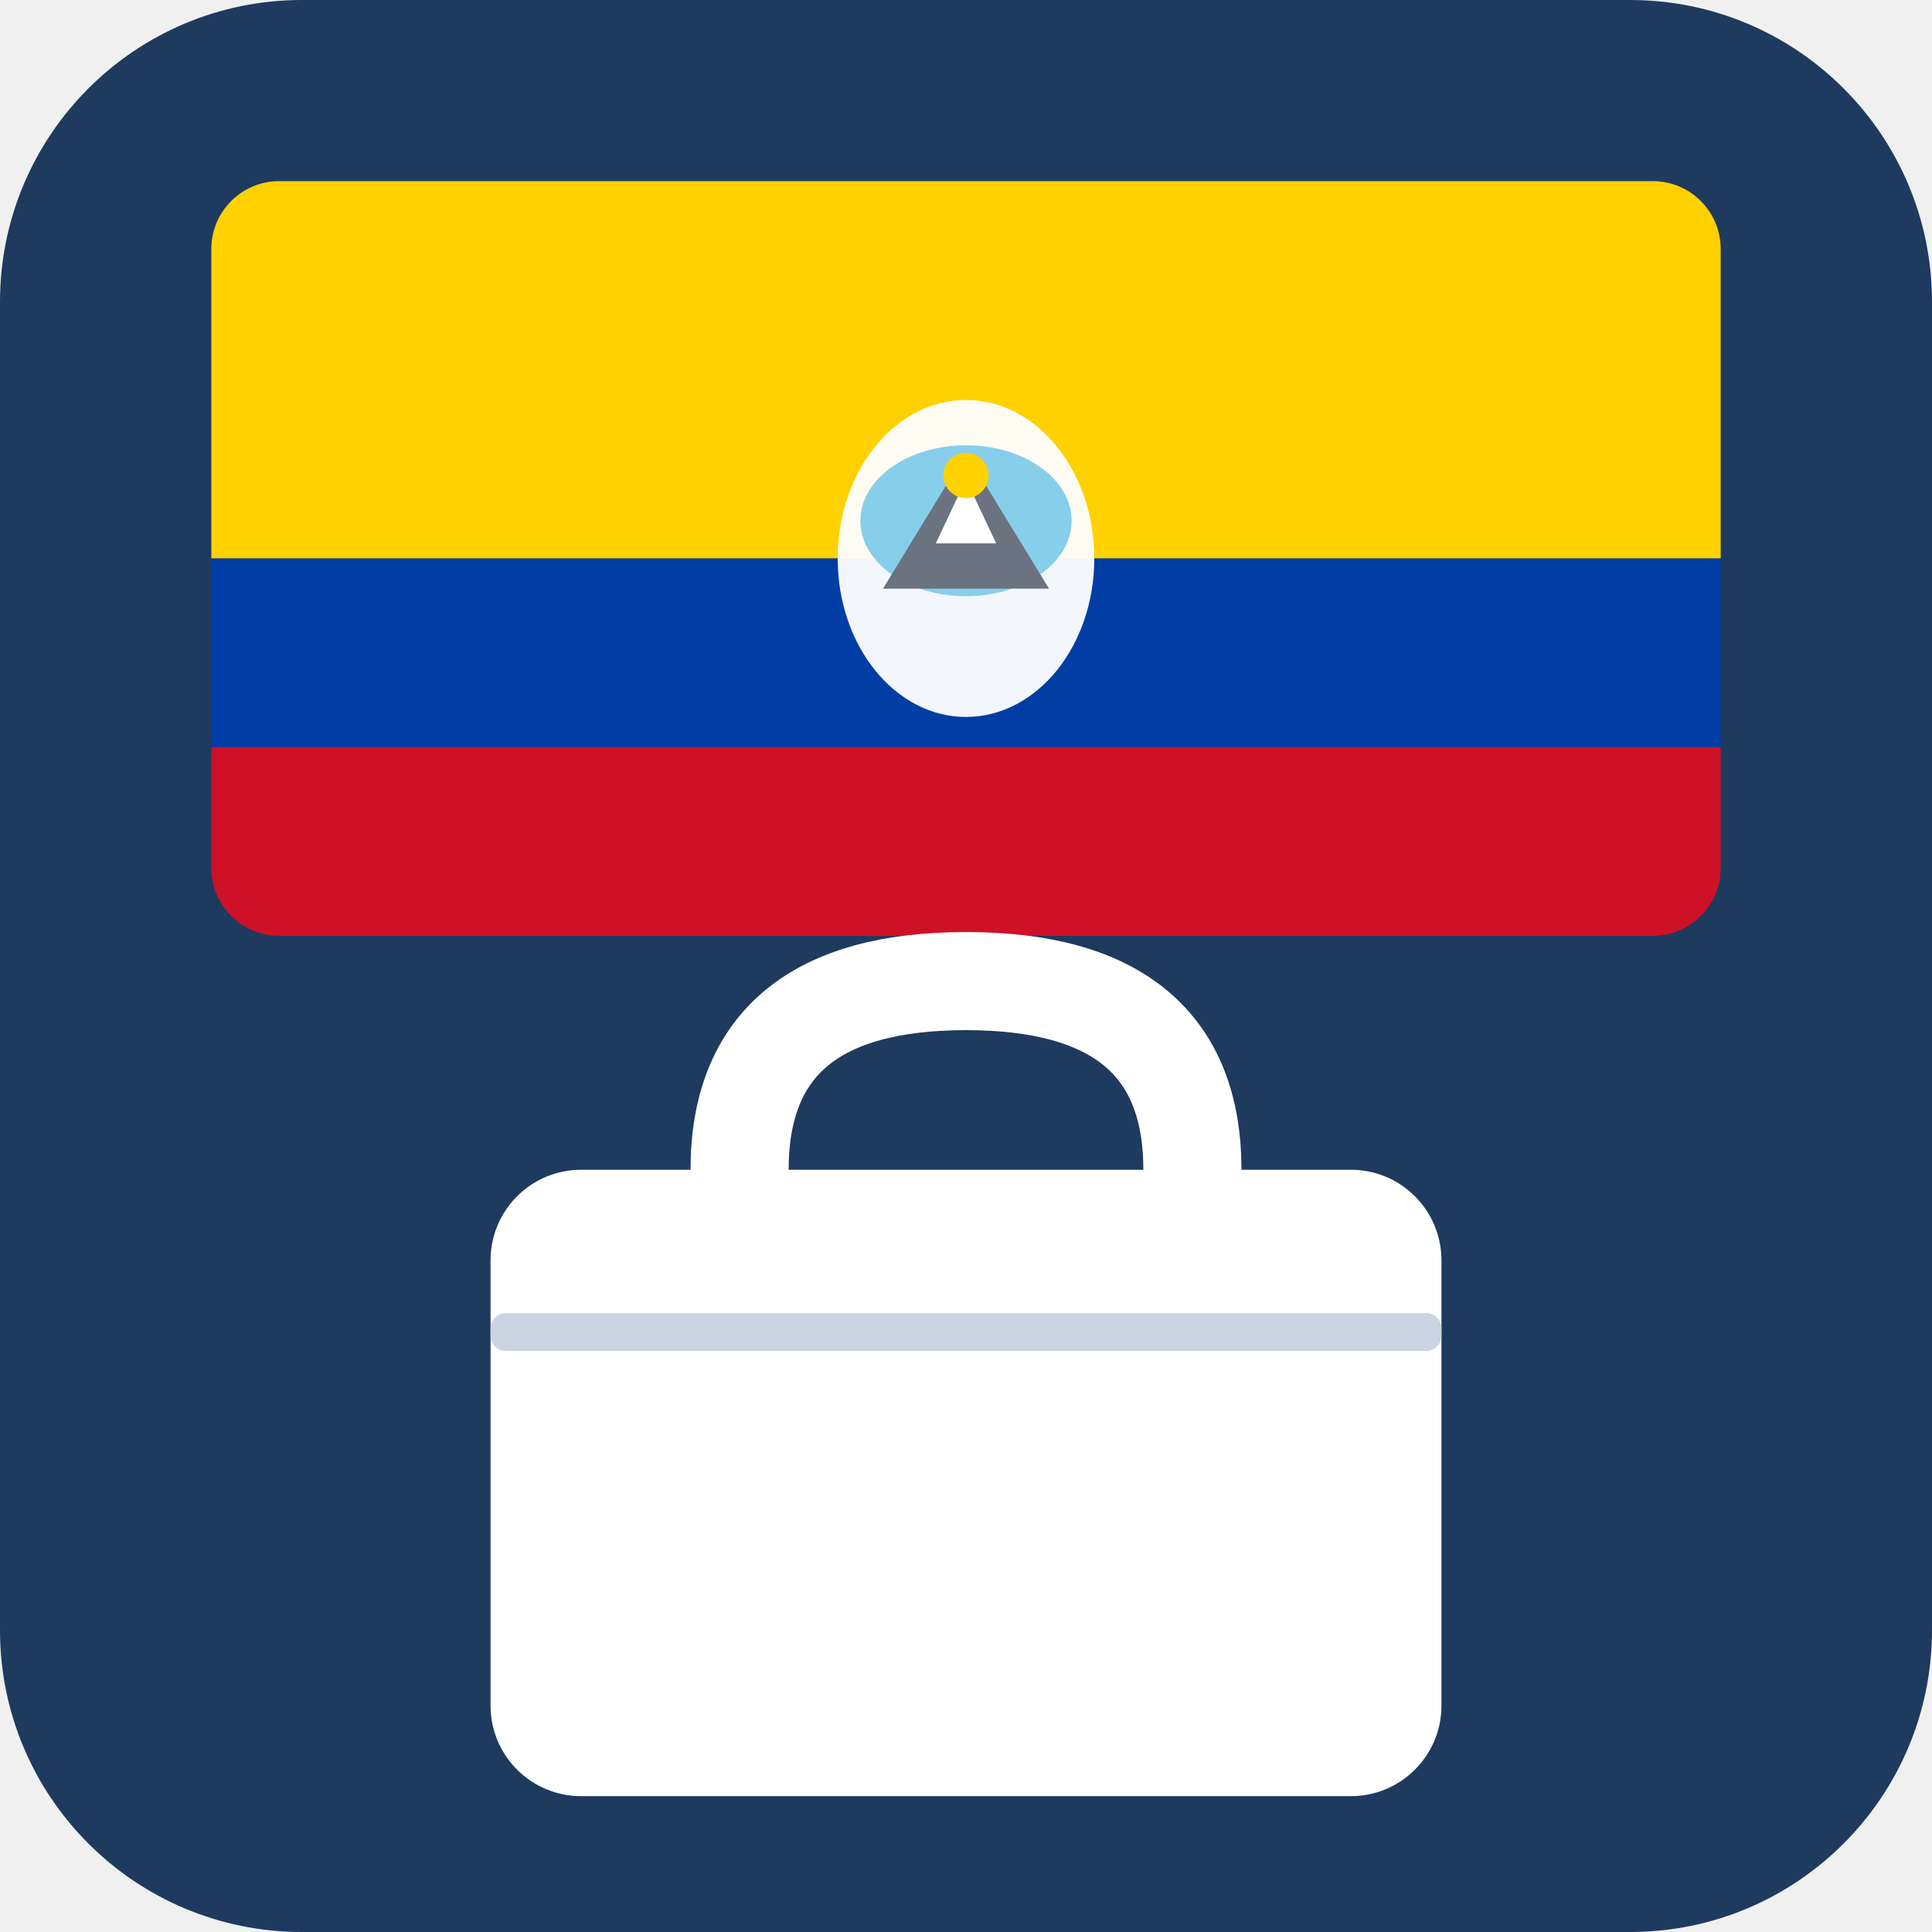
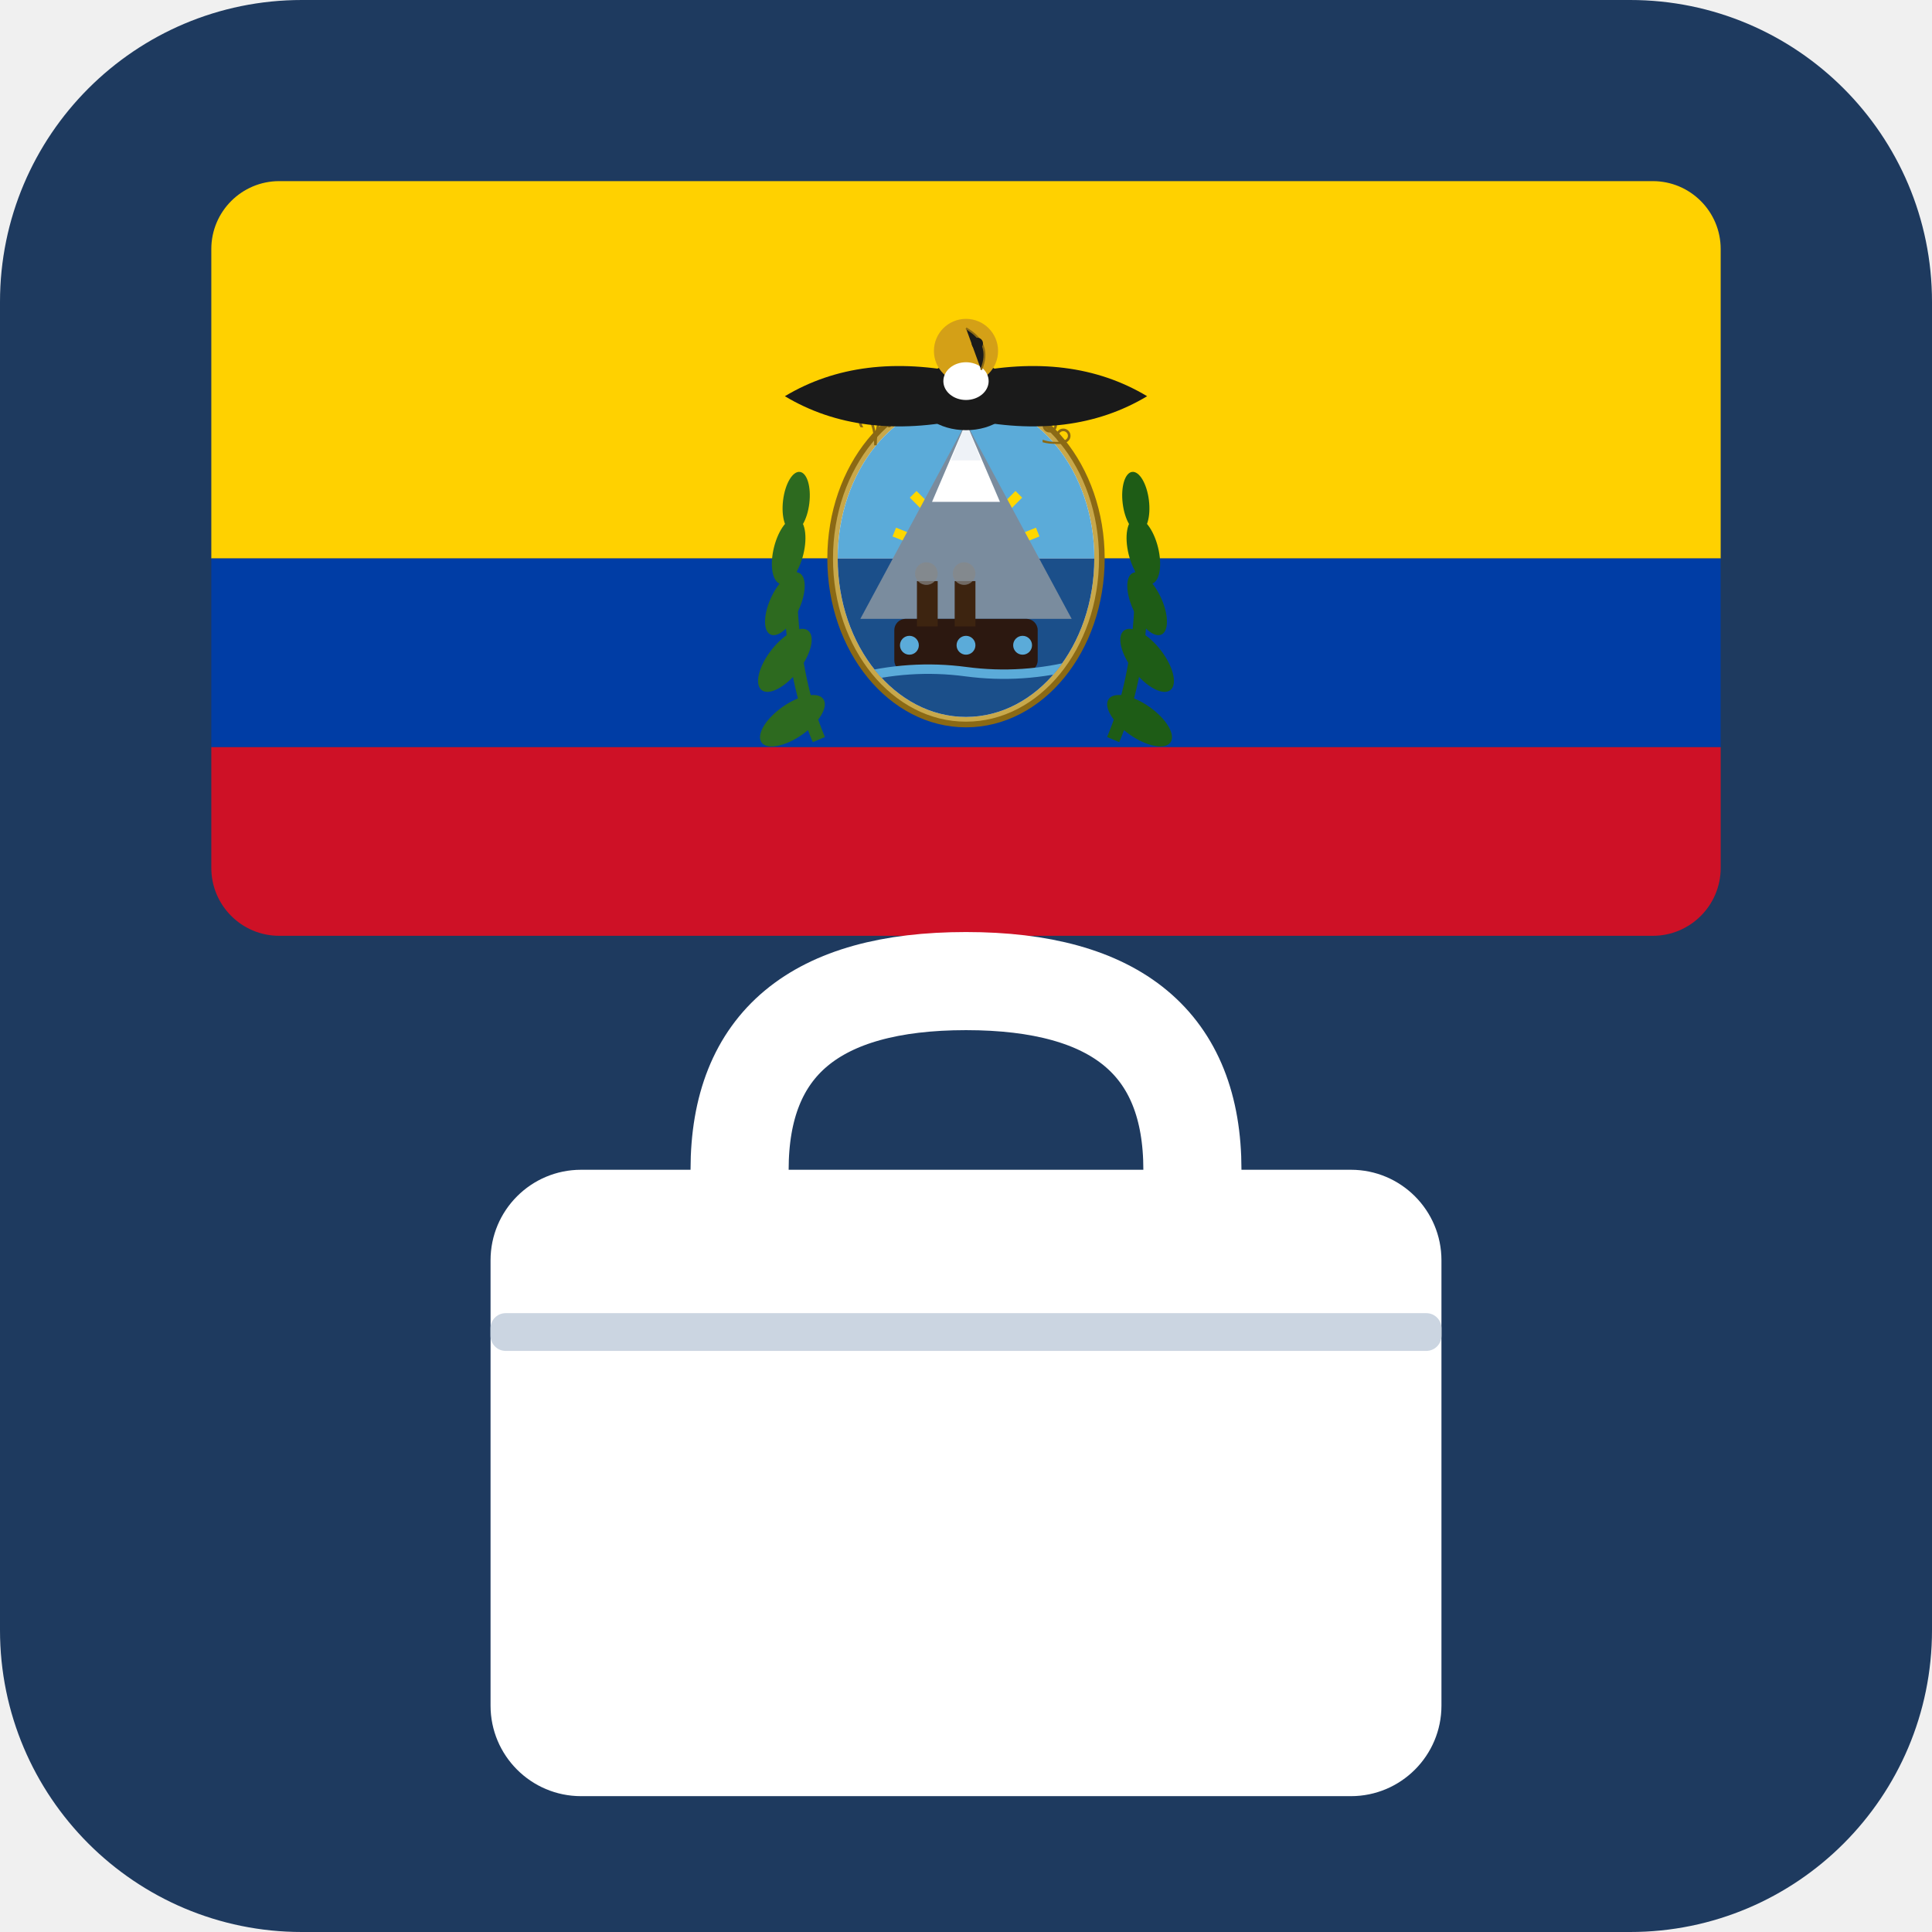
<svg xmlns="http://www.w3.org/2000/svg" viewBox="0 0 512 512" width="512" height="512">
  <rect width="512" height="512" rx="80" fill="#1E3A5F" />
  <clipPath id="flag512">
    <rect x="56" y="48" width="400" height="200" rx="18" />
  </clipPath>
  <g clip-path="url(#flag512)">
    <rect x="56" y="48" width="400" height="100" fill="#FFD100" />
    <rect x="56" y="148" width="400" height="50" fill="#003DA5" />
    <rect x="56" y="198" width="400" height="50" fill="#CE1126" />
  </g>
-   <ellipse cx="256" cy="148" rx="34" ry="42" fill="white" opacity="0.95" />
-   <ellipse cx="256" cy="138" rx="28" ry="20" fill="#87CEEB" />
-   <polygon points="256,120 234,156 278,156" fill="#6B7280" />
-   <polygon points="256,127 248,144 264,144" fill="white" />
-   <circle cx="256" cy="126" r="6" fill="#FFD100" />
+   <defs>
+     <clipPath id="ov512">
+       <ellipse cx="256" cy="148" rx="34" ry="42" />
+     </clipPath>
+   </defs>
+   <path d="M217,196 Q206,170 211,128" fill="none" stroke="#2D6A1F" stroke-width="3.5" />
+   <ellipse cx="210" cy="191" rx="10" ry="4.5" transform="rotate(-35 210 191)" fill="#2D6A1F" />
+   <ellipse cx="208" cy="175" rx="10" ry="4.5" transform="rotate(-52 208 175)" fill="#2D6A1F" />
+   <ellipse cx="208" cy="160" rx="9" ry="4" transform="rotate(-65 208 160)" fill="#2D6A1F" />
+   <ellipse cx="209" cy="146" rx="9" ry="4" transform="rotate(-76 209 146)" fill="#2D6A1F" />
+   <ellipse cx="211" cy="133" rx="8" ry="3.5" transform="rotate(-83 211 133)" fill="#2D6A1F" />
+   <path d="M295,196 Q306,170 301,128" fill="none" stroke="#1E5C16" stroke-width="3.5" />
+   <ellipse cx="302" cy="191" rx="10" ry="4.5" transform="rotate(35 302 191)" fill="#1E5C16" />
+   <ellipse cx="304" cy="175" rx="10" ry="4.5" transform="rotate(52 304 175)" fill="#1E5C16" />
+   <ellipse cx="304" cy="160" rx="9" ry="4" transform="rotate(65 304 160)" fill="#1E5C16" />
+   <ellipse cx="303" cy="146" rx="9" ry="4" transform="rotate(76 303 146)" fill="#1E5C16" />
+   <ellipse cx="301" cy="133" rx="8" ry="3.5" transform="rotate(83 301 133)" fill="#1E5C16" />
+   <ellipse cx="256" cy="148" rx="36" ry="44" fill="#C8A84B" />
+   <ellipse cx="256" cy="148" rx="34" ry="42" fill="white" />
+   <g clip-path="url(#ov512)">
+     <rect x="222" y="106" width="68" height="42" fill="#5BABD9" />
+     <rect x="222" y="148" width="68" height="42" fill="#1B4F8A" />
+     <circle cx="256" cy="148" r="13" fill="#FFD700" />
+     <line x1="256" y1="132" x2="256" y2="127" stroke="#FFD700" stroke-width="2.5" />
+     <line x1="266" y1="135" x2="270" y2="131" stroke="#FFD700" stroke-width="2.5" />
+     <line x1="246" y1="135" x2="242" y2="131" stroke="#FFD700" stroke-width="2.5" />
+     <line x1="270" y1="143" x2="275" y2="141" stroke="#FFD700" stroke-width="2.5" />
+     <line x1="242" y1="143" x2="237" y2="141" stroke="#FFD700" stroke-width="2.5" />
+     <polygon points="256,112 228,164 284,164" fill="#7A8C9E" />
+     <polygon points="256,112 247,133 265,133" fill="white" />
+     <polygon points="256,112 252,122 260,122" fill="#EEF2F7" />
+     <rect x="237" y="164" width="38" height="14" rx="3" fill="#2C1810" />
+     <rect x="243" y="154" width="5.5" height="12" fill="#3D2410" />
+     <rect x="253" y="154" width="5.5" height="12" fill="#3D2410" />
+     <circle cx="245.5" cy="152" r="3" fill="#888" opacity="0.7" />
+     <circle cx="255.5" cy="152" r="3" fill="#888" opacity="0.7" />
+     <circle cx="241" cy="171" r="2.5" fill="#5BABD9" />
+     <circle cx="256" cy="171" r="2.5" fill="#5BABD9" />
+     <circle cx="271" cy="171" r="2.5" fill="#5BABD9" />
+     <path d="M226,180 Q241,176 256,178 Q271,180 286,176" fill="none" stroke="#5BABD9" stroke-width="2.5" />
+   </g>
+   <ellipse cx="256" cy="148" rx="36" ry="44" fill="none" stroke="#8B6914" stroke-width="1.5" />
+   <text x="232" y="118" font-size="11" fill="#8B6914" font-family="serif" text-anchor="middle">♈</text>
+   <text x="246" y="107" font-size="11" fill="#8B6914" font-family="serif" text-anchor="middle">♉</text>
+   <text x="266" y="107" font-size="11" fill="#8B6914" font-family="serif" text-anchor="middle">♊</text>
+   <text x="280" y="118" font-size="11" fill="#8B6914" font-family="serif" text-anchor="middle">♋</text>
+   <path d="M208,105 Q228,93 256,99 Q284,93 304,105 Q284,117 256,111 Q228,117 208,105Z" fill="#1A1A1A" />
+   <ellipse cx="256" cy="105" rx="13" ry="9" fill="#1A1A1A" />
+   <circle cx="256" cy="93" r="8.5" fill="#D4A017" />
+   <ellipse cx="256" cy="101" rx="6" ry="5" fill="white" />
+   <path d="M256,87 Q263,91 260,98" fill="#1A1A1A" stroke="#8B6914" stroke-width="0.5" />
+   <circle cx="259" cy="91" r="1.5" fill="#1A1A1A" />
  <path d="M196 310 Q196 260 256 260 Q316 260 316 310" fill="none" stroke="white" stroke-width="26" stroke-linecap="round" />
  <rect x="130" y="310" width="252" height="166" rx="24" fill="white" />
  <rect x="130" y="348" width="252" height="10" rx="4" fill="#CBD5E1" />
</svg>
